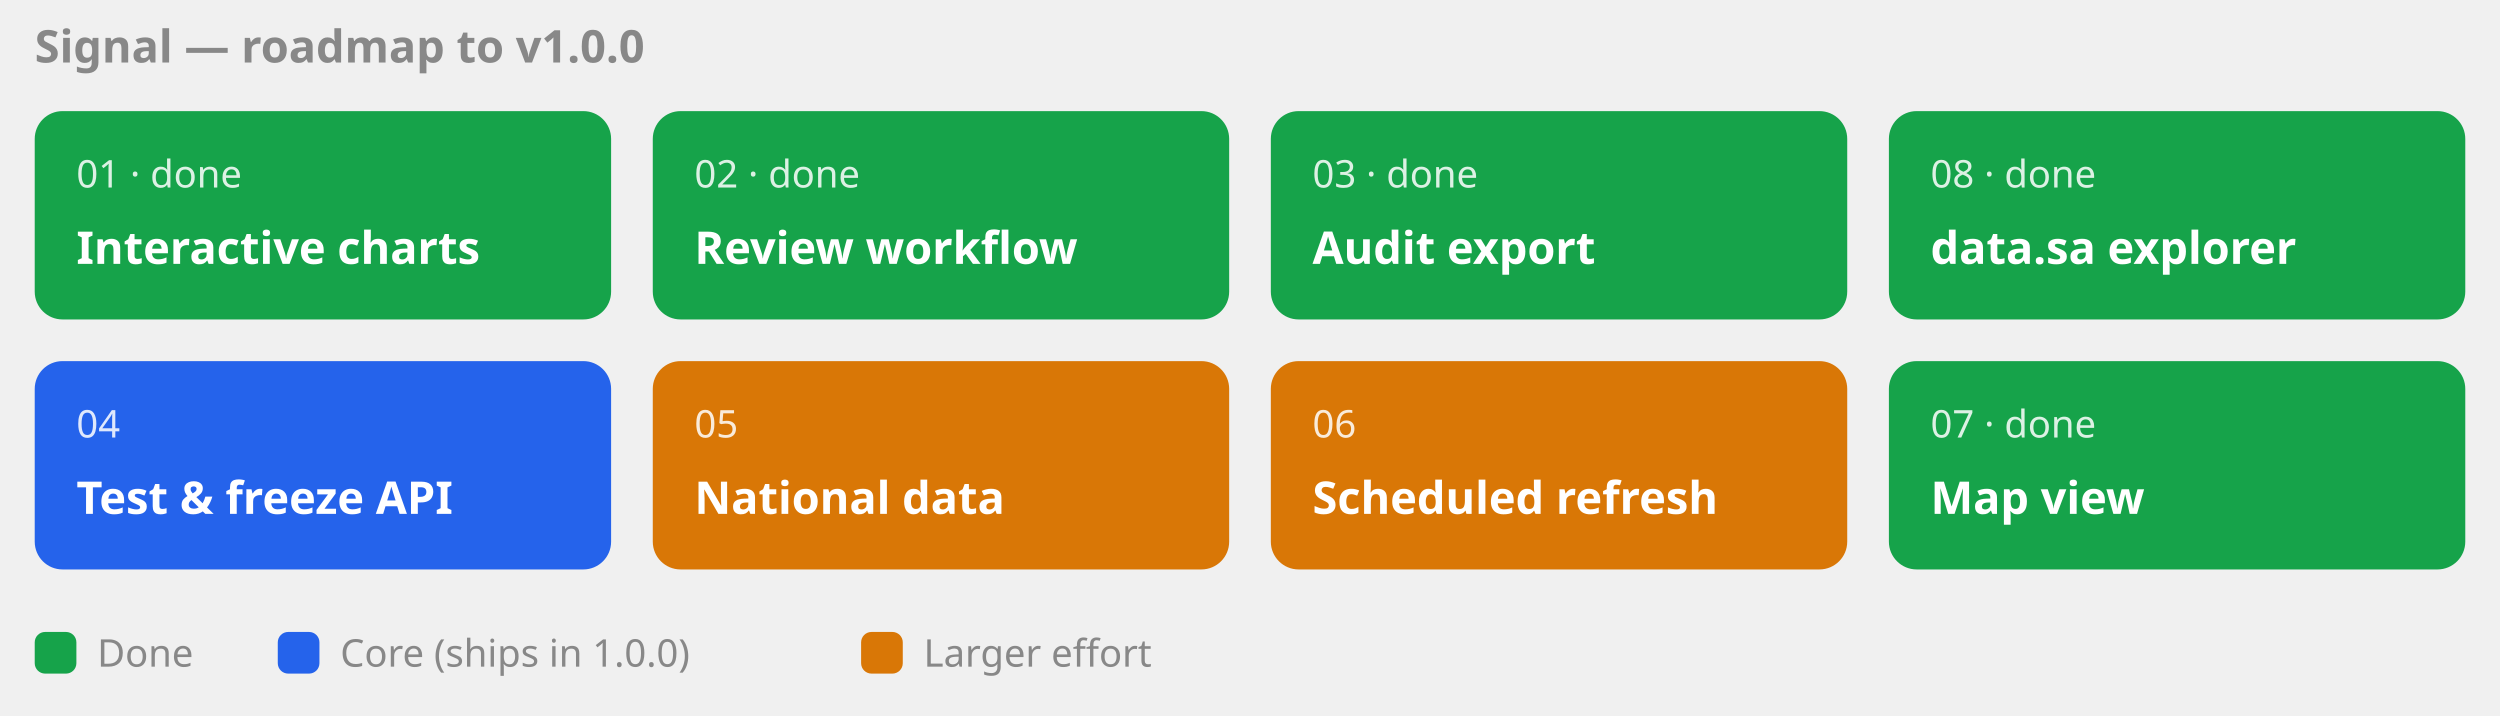
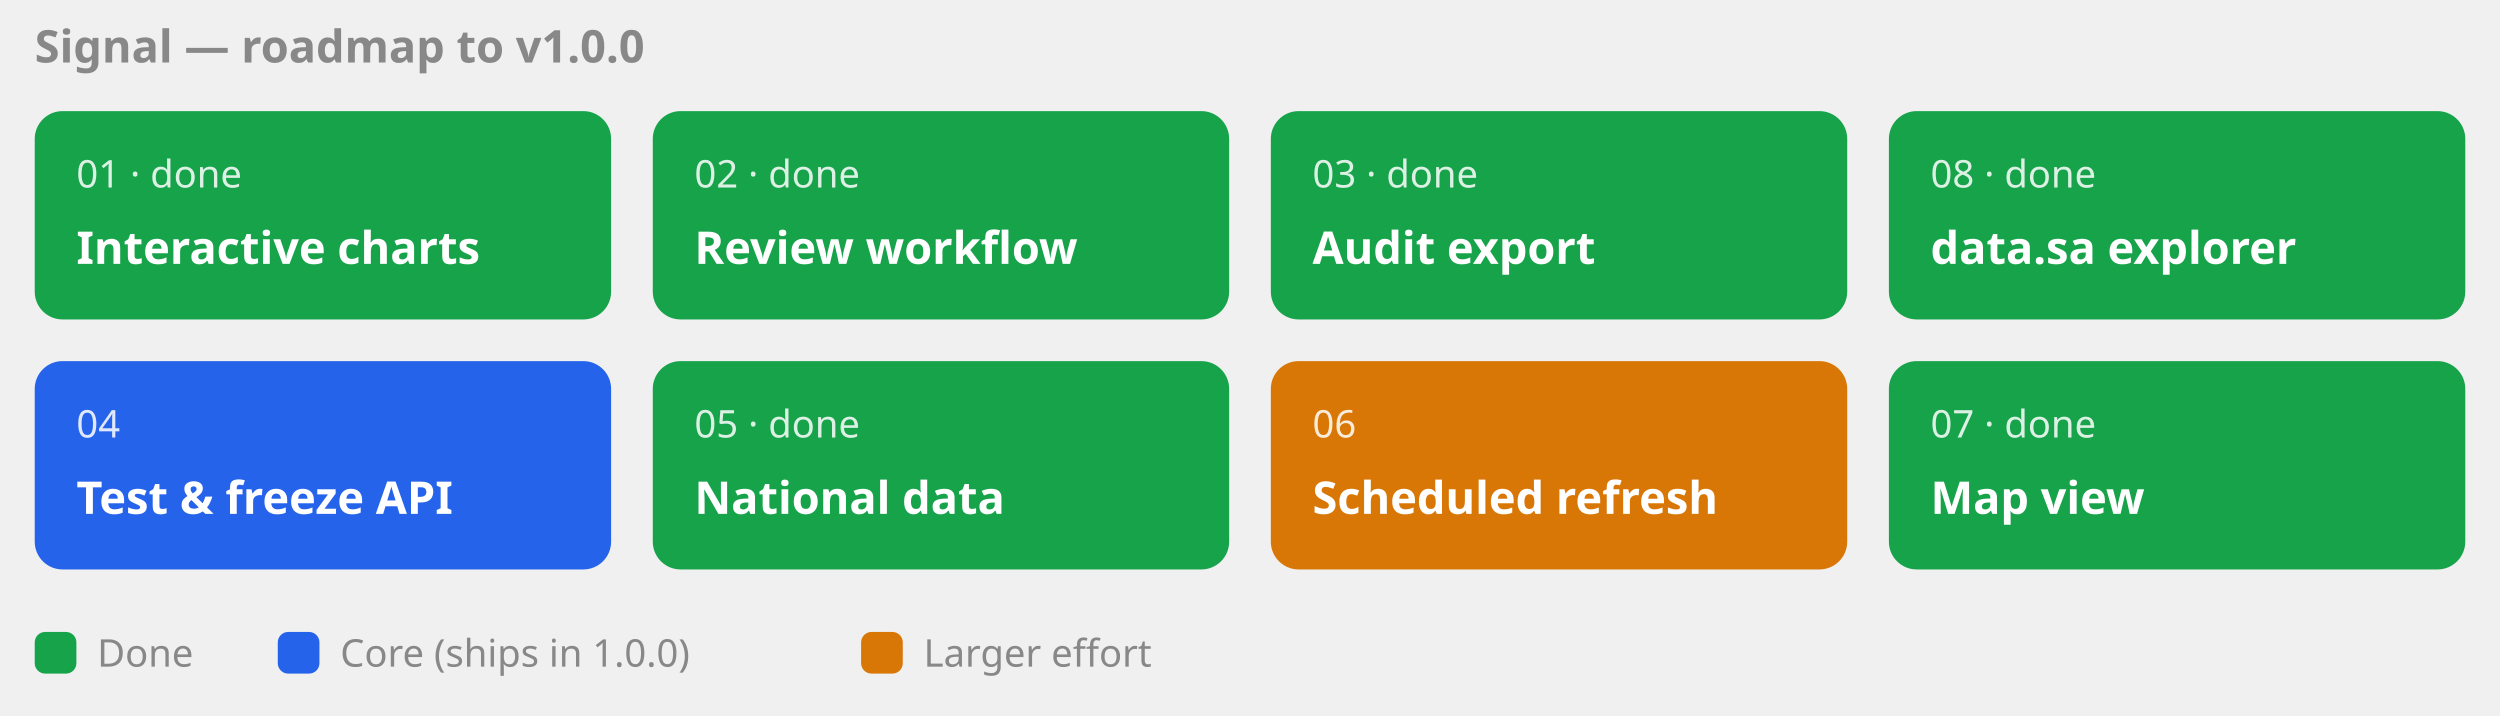
<svg xmlns="http://www.w3.org/2000/svg" width="100%" viewBox="0 0 720 206" role="img" aria-label="Signal roadmap to v1.0.0: interactive charts, review workflow, audit export, and the data.sa explorer are done; test-and-freeze, national data, scheduled refresh, and map view remain.">
  <text x="10" y="18" font-family="system-ui, sans-serif" font-size="13" font-weight="700" fill="#888">Signal — roadmap to v1.0.0</text>
  <g font-family="system-ui, sans-serif">
    <g>
      <rect x="10" y="32" width="166" height="60" rx="8" fill="#16a34a" />
      <text x="22" y="54" font-size="11" fill="#ffffff" opacity="0.85">01 · done</text>
      <text x="22" y="76" font-size="13" font-weight="600" fill="#ffffff">Interactive charts</text>
    </g>
    <g>
      <rect x="188" y="32" width="166" height="60" rx="8" fill="#16a34a" />
      <text x="200" y="54" font-size="11" fill="#ffffff" opacity="0.85">02 · done</text>
      <text x="200" y="76" font-size="13" font-weight="600" fill="#ffffff">Review workflow</text>
    </g>
    <g>
      <rect x="366" y="32" width="166" height="60" rx="8" fill="#16a34a" />
      <text x="378" y="54" font-size="11" fill="#ffffff" opacity="0.85">03 · done</text>
      <text x="378" y="76" font-size="13" font-weight="600" fill="#ffffff">Audit export</text>
    </g>
    <g>
      <rect x="544" y="32" width="166" height="60" rx="8" fill="#16a34a" />
      <text x="556" y="54" font-size="11" fill="#ffffff" opacity="0.85">08 · done</text>
      <text x="556" y="76" font-size="13" font-weight="600" fill="#ffffff">data.sa explorer</text>
    </g>
    <g>
      <rect x="10" y="104" width="166" height="60" rx="8" fill="#2563eb" />
      <text x="22" y="126" font-size="11" fill="#ffffff" opacity="0.85">04</text>
      <text x="22" y="148" font-size="13" font-weight="600" fill="#ffffff">Test &amp; freeze API</text>
    </g>
    <g>
-       <rect x="188" y="104" width="166" height="60" rx="8" fill="#d97706" />
-       <text x="200" y="126" font-size="11" fill="#ffffff" opacity="0.85">05</text>
+       <rect x="188" y="104" width="166" height="60" rx="8" fill="#16a34a" />
+       <text x="200" y="126" font-size="11" fill="#ffffff" opacity="0.85">05 · done</text>
      <text x="200" y="148" font-size="13" font-weight="600" fill="#ffffff">National data</text>
    </g>
    <g>
      <rect x="366" y="104" width="166" height="60" rx="8" fill="#d97706" />
      <text x="378" y="126" font-size="11" fill="#ffffff" opacity="0.85">06</text>
      <text x="378" y="148" font-size="13" font-weight="600" fill="#ffffff">Scheduled refresh</text>
    </g>
    <g>
      <rect x="544" y="104" width="166" height="60" rx="8" fill="#16a34a" />
      <text x="556" y="126" font-size="11" fill="#ffffff" opacity="0.85">07 · done</text>
      <text x="556" y="148" font-size="13" font-weight="600" fill="#ffffff">Map view</text>
    </g>
  </g>
  <g font-family="system-ui, sans-serif" font-size="11" fill="#888">
    <rect x="10" y="182" width="12" height="12" rx="3" fill="#16a34a" />
    <text x="28" y="192">Done</text>
    <rect x="80" y="182" width="12" height="12" rx="3" fill="#2563eb" />
    <text x="98" y="192">Core (ships in 1.0.0)</text>
    <rect x="248" y="182" width="12" height="12" rx="3" fill="#d97706" />
    <text x="266" y="192">Larger effort</text>
  </g>
</svg>
